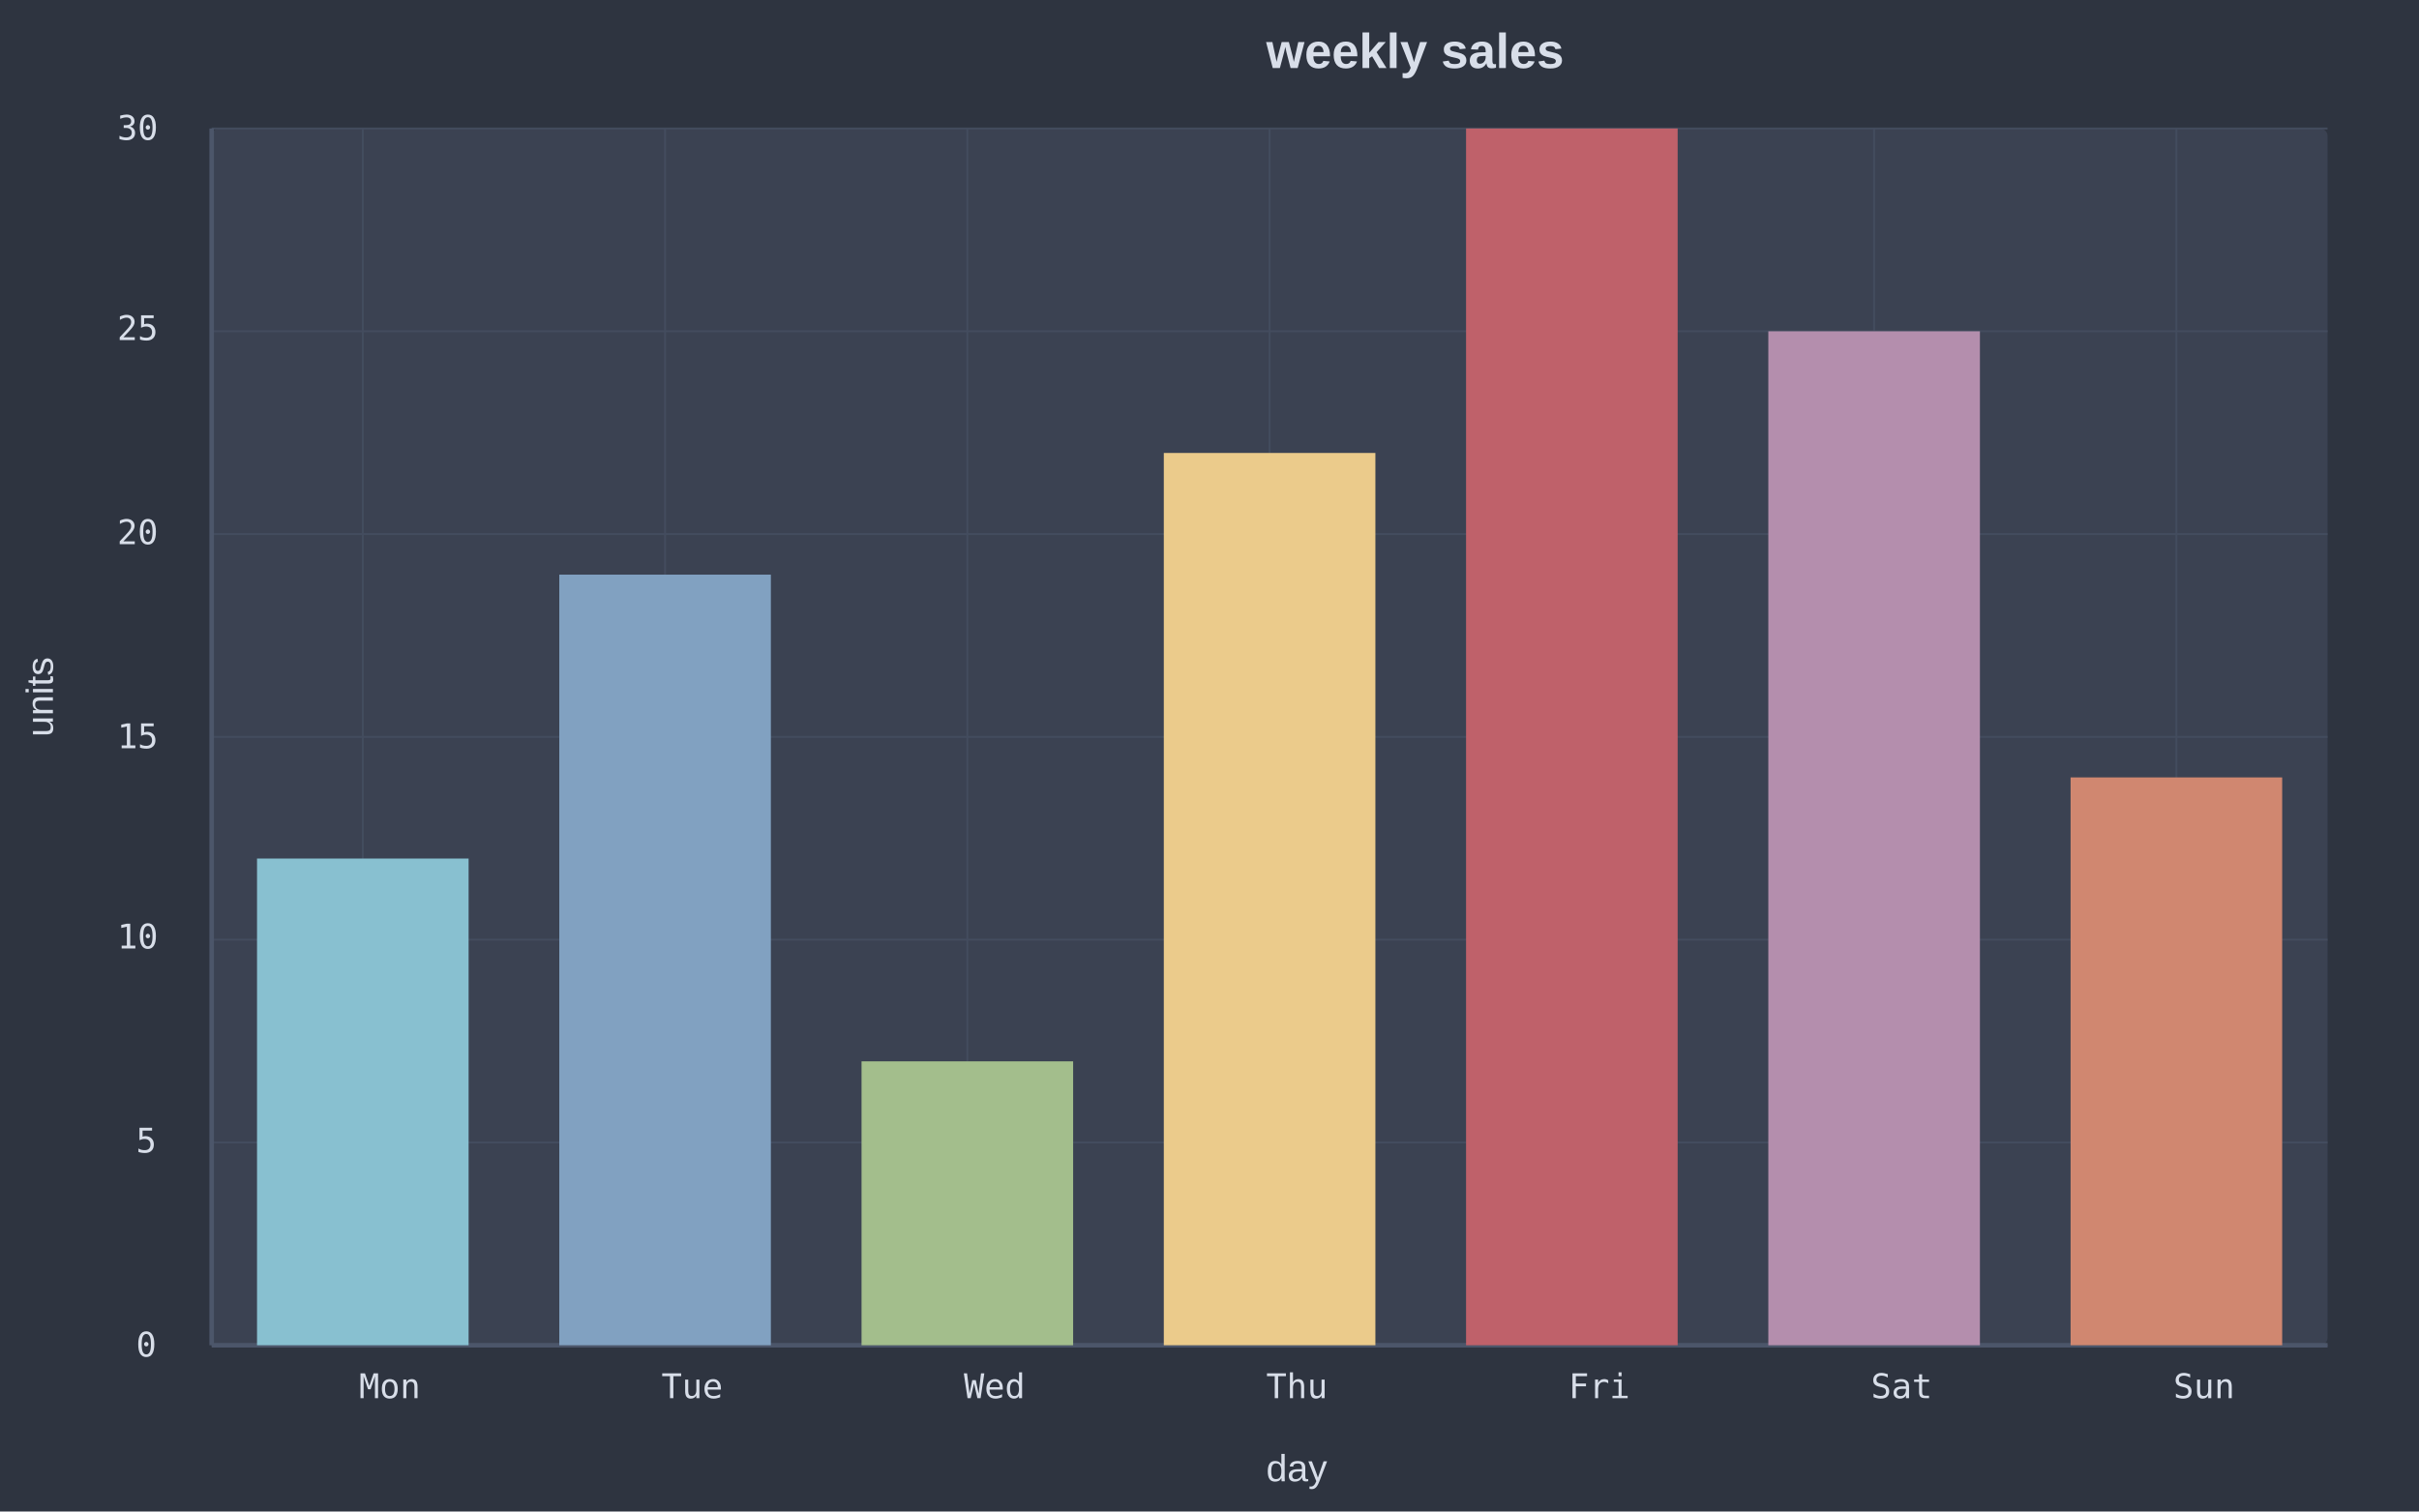
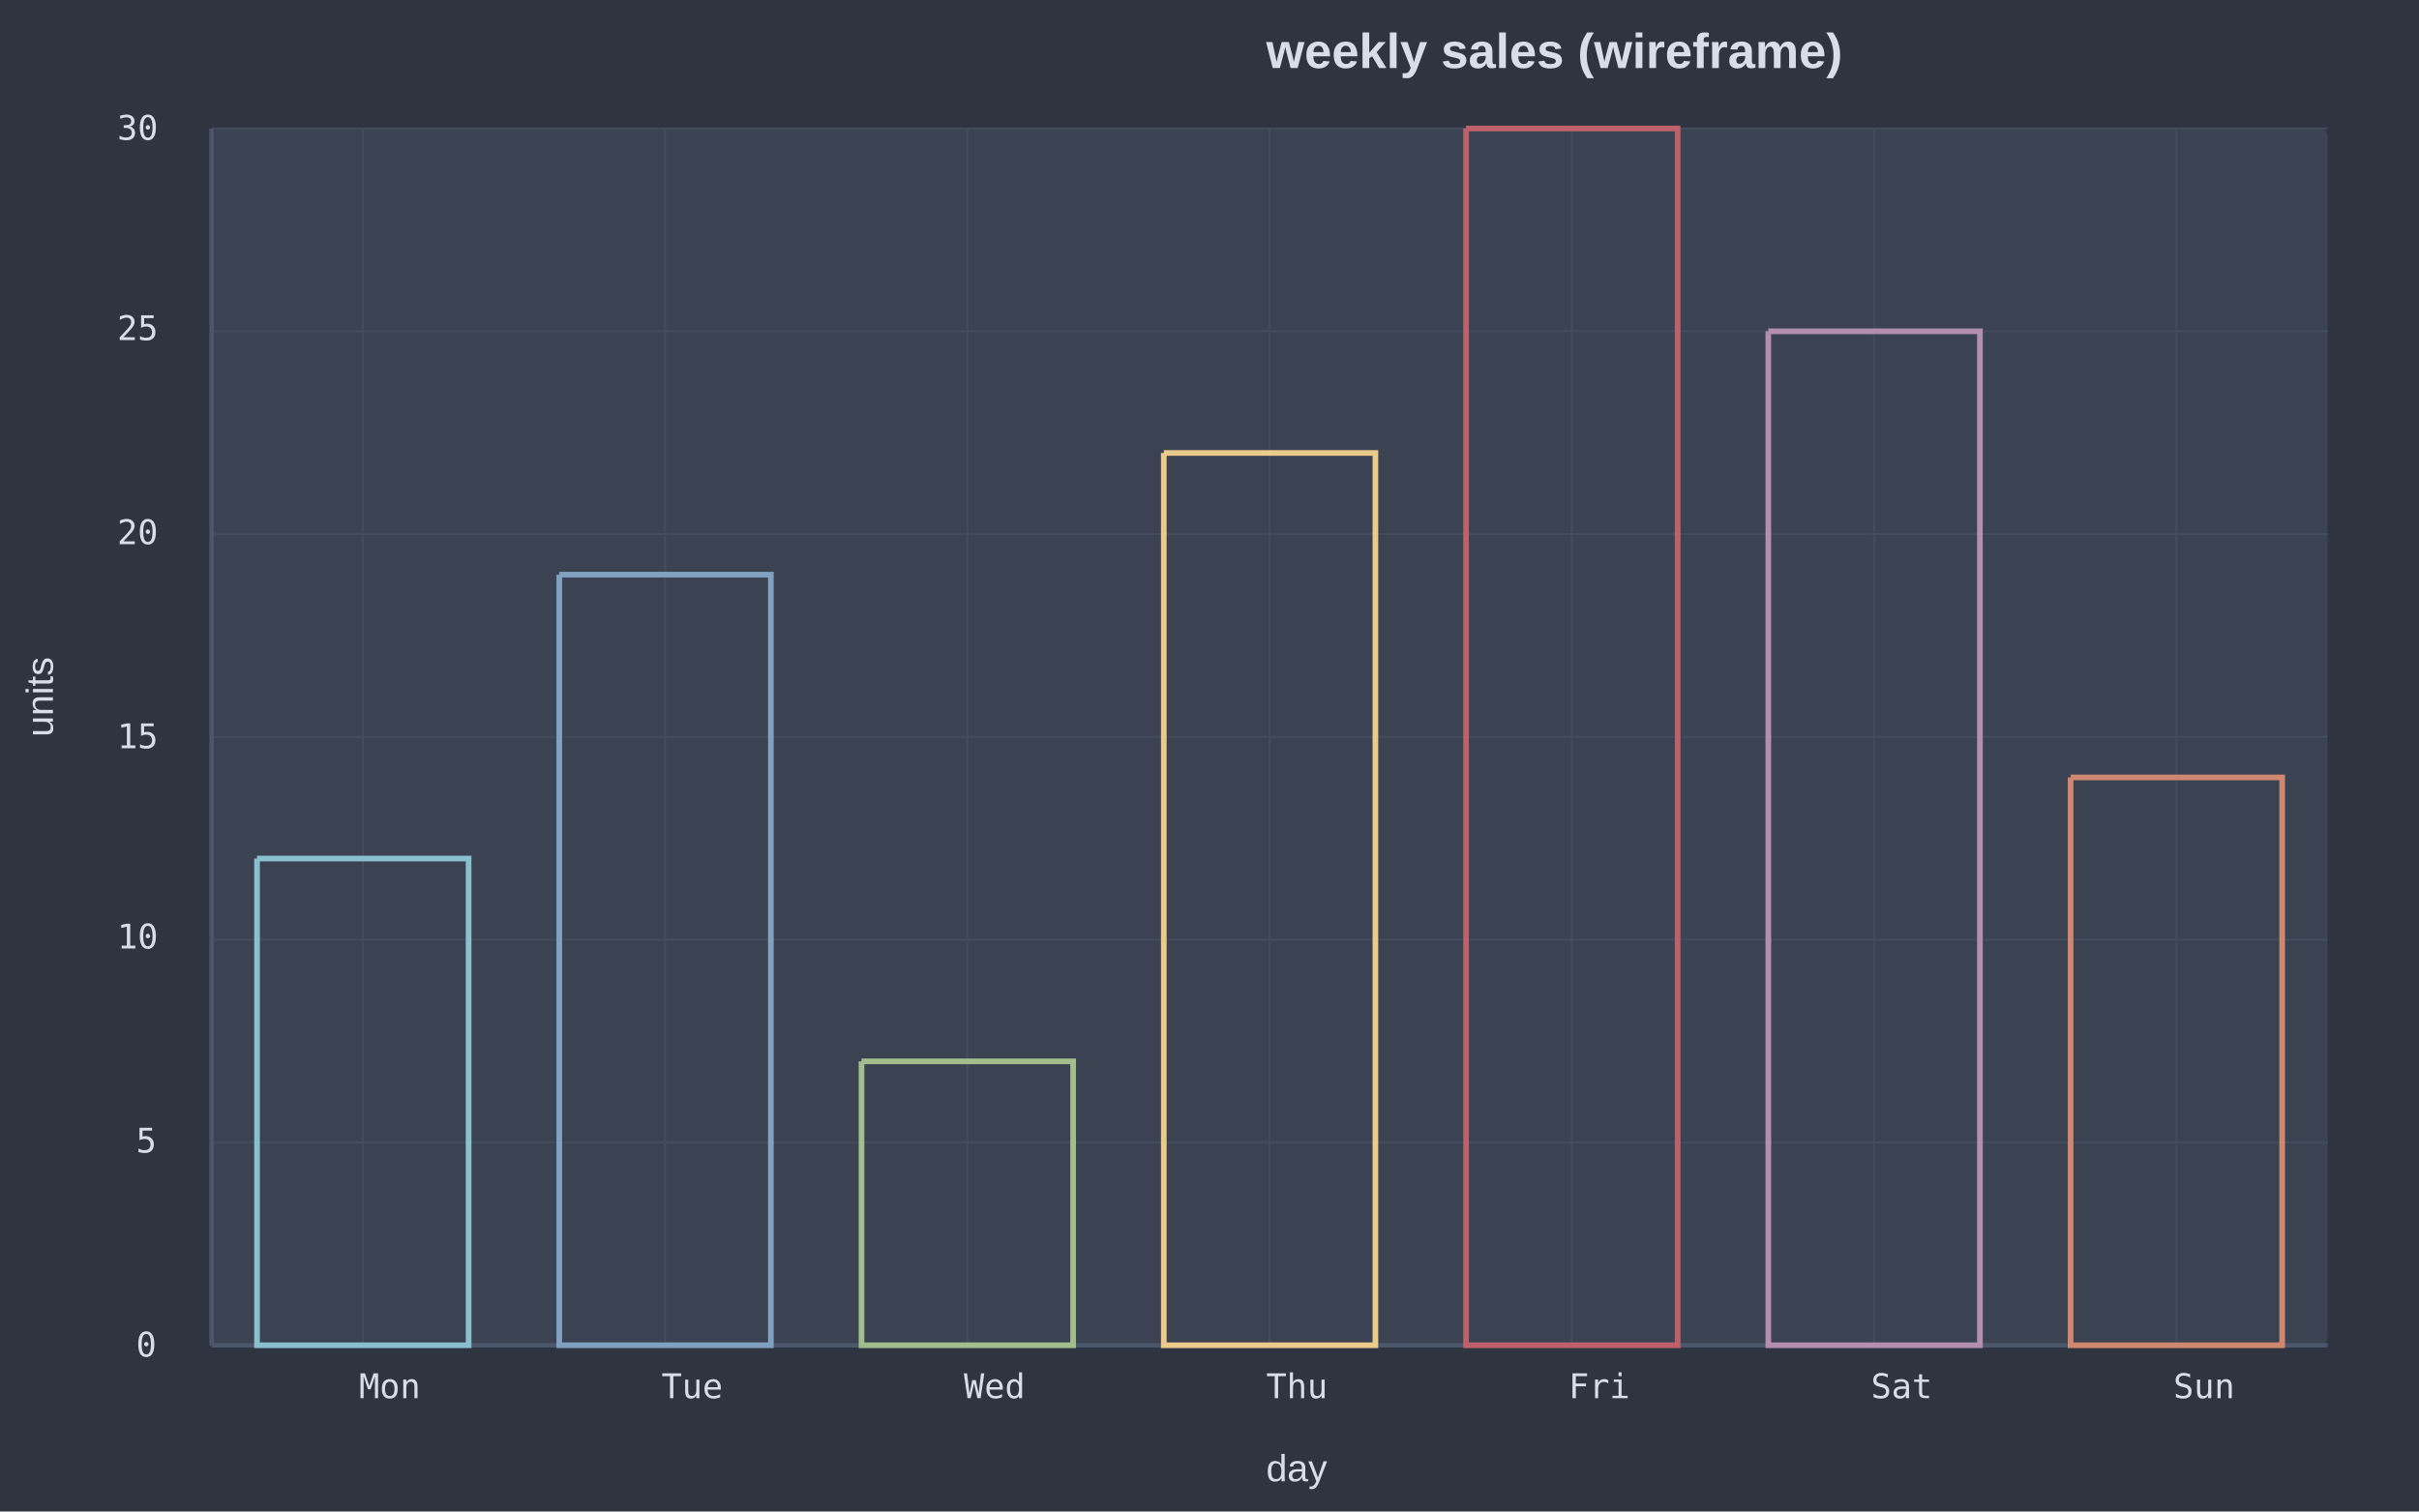
<svg xmlns="http://www.w3.org/2000/svg" viewBox="0 0 640 400">
  <g transform="translate(0 0)">
    <rect x="0.00" y="0.00" width="640.00" height="400.00" rx="0.00" ry="0.00" fill="#2E3440" />
    <rect x="56.00" y="34.00" width="559.80" height="322.00" rx="2.00" ry="2.00" fill="#3B4252" />
    <line x1="95.99" y1="34.00" x2="95.99" y2="356.00" stroke="#434C5E" stroke-width="0.50" />
    <text x="95.00" y="370.00" font-size="9" font-family="Ubuntu Mono, monospace" font-weight="normal" fill="#D8DEE9" text-anchor="start">Mon</text>
    <line x1="175.96" y1="34.00" x2="175.96" y2="356.00" stroke="#434C5E" stroke-width="0.50" />
    <text x="175.00" y="370.00" font-size="9" font-family="Ubuntu Mono, monospace" font-weight="normal" fill="#D8DEE9" text-anchor="start">Tue</text>
    <line x1="255.93" y1="34.00" x2="255.93" y2="356.00" stroke="#434C5E" stroke-width="0.50" />
    <text x="255.00" y="370.00" font-size="9" font-family="Ubuntu Mono, monospace" font-weight="normal" fill="#D8DEE9" text-anchor="start">Wed</text>
    <line x1="335.90" y1="34.00" x2="335.90" y2="356.00" stroke="#434C5E" stroke-width="0.50" />
    <text x="335.00" y="370.00" font-size="9" font-family="Ubuntu Mono, monospace" font-weight="normal" fill="#D8DEE9" text-anchor="start">Thu</text>
    <line x1="415.87" y1="34.00" x2="415.87" y2="356.00" stroke="#434C5E" stroke-width="0.50" />
    <text x="415.00" y="370.00" font-size="9" font-family="Ubuntu Mono, monospace" font-weight="normal" fill="#D8DEE9" text-anchor="start">Fri</text>
    <line x1="495.84" y1="34.00" x2="495.84" y2="356.00" stroke="#434C5E" stroke-width="0.50" />
    <text x="495.00" y="370.00" font-size="9" font-family="Ubuntu Mono, monospace" font-weight="normal" fill="#D8DEE9" text-anchor="start">Sat</text>
    <line x1="575.81" y1="34.00" x2="575.81" y2="356.00" stroke="#434C5E" stroke-width="0.50" />
    <text x="575.00" y="370.00" font-size="9" font-family="Ubuntu Mono, monospace" font-weight="normal" fill="#D8DEE9" text-anchor="start">Sun</text>
    <line x1="56.00" y1="356.00" x2="615.80" y2="356.00" stroke="#434C5E" stroke-width="0.50" />
    <text x="36.00" y="359.00" font-size="9" font-family="Ubuntu Mono, monospace" font-weight="normal" fill="#D8DEE9" text-anchor="start">0</text>
    <line x1="56.00" y1="302.33" x2="615.80" y2="302.33" stroke="#434C5E" stroke-width="0.50" />
    <text x="36.00" y="305.00" font-size="9" font-family="Ubuntu Mono, monospace" font-weight="normal" fill="#D8DEE9" text-anchor="start">5</text>
    <line x1="56.00" y1="248.67" x2="615.80" y2="248.67" stroke="#434C5E" stroke-width="0.50" />
    <text x="31.00" y="251.00" font-size="9" font-family="Ubuntu Mono, monospace" font-weight="normal" fill="#D8DEE9" text-anchor="start">10</text>
    <line x1="56.00" y1="195.00" x2="615.80" y2="195.00" stroke="#434C5E" stroke-width="0.50" />
    <text x="31.00" y="198.00" font-size="9" font-family="Ubuntu Mono, monospace" font-weight="normal" fill="#D8DEE9" text-anchor="start">15</text>
    <line x1="56.00" y1="141.33" x2="615.80" y2="141.33" stroke="#434C5E" stroke-width="0.50" />
    <text x="31.00" y="144.00" font-size="9" font-family="Ubuntu Mono, monospace" font-weight="normal" fill="#D8DEE9" text-anchor="start">20</text>
    <line x1="56.00" y1="87.67" x2="615.80" y2="87.67" stroke="#434C5E" stroke-width="0.50" />
    <text x="31.00" y="90.00" font-size="9" font-family="Ubuntu Mono, monospace" font-weight="normal" fill="#D8DEE9" text-anchor="start">25</text>
    <line x1="56.00" y1="34.00" x2="615.80" y2="34.00" stroke="#434C5E" stroke-width="0.50" />
    <text x="31.00" y="37.00" font-size="9" font-family="Ubuntu Mono, monospace" font-weight="normal" fill="#D8DEE9" text-anchor="start">30</text>
    <line x1="56.00" y1="34.00" x2="56.00" y2="356.00" stroke="#4C566A" stroke-width="1.20" />
    <line x1="56.00" y1="356.00" x2="615.80" y2="356.00" stroke="#4C566A" stroke-width="1.20" />
-     <text x="335.00" y="18.00" font-size="13" font-family="Arial, sans-serif" font-weight="bold" fill="#D8DEE9" text-anchor="start">weekly sales</text>
+     <text x="335.00" y="18.00" font-size="13" font-family="Arial, sans-serif" font-weight="bold" fill="#D8DEE9" text-anchor="start">weekly sales (wireframe)</text>
    <text x="335.00" y="392.00" font-size="10" font-family="Arial, sans-serif" font-weight="normal" fill="#D8DEE9" text-anchor="start">day</text>
    <text x="14.00" y="195.00" font-size="10" font-family="Arial, sans-serif" font-weight="normal" fill="#D8DEE9" transform=" rotate(270 14 195)" text-anchor="start">units</text>
-     <rect x="68.00" y="227.20" width="55.98" height="128.80" rx="0.00" ry="0.00" fill="#88C0D0" />
-     <rect x="147.97" y="152.07" width="55.98" height="203.93" rx="0.00" ry="0.00" fill="#81A1C1" />
-     <rect x="227.94" y="280.87" width="55.98" height="75.13" rx="0.00" ry="0.00" fill="#A3BE8C" />
-     <rect x="307.91" y="119.87" width="55.98" height="236.13" rx="0.00" ry="0.00" fill="#EBCB8B" />
-     <rect x="387.88" y="34.00" width="55.98" height="322.00" rx="0.00" ry="0.00" fill="#BF616A" />
-     <rect x="467.85" y="87.67" width="55.98" height="268.33" rx="0.00" ry="0.00" fill="#B48EAD" />
-     <rect x="547.82" y="205.73" width="55.98" height="150.27" rx="0.00" ry="0.00" fill="#D08770" />
+     <polyline points="68.00,227.20 123.98,227.20 123.98,356.00 68.00,356.00 68.00,227.20" fill="none" stroke="#88C0D0" stroke-width="1.50" />
+     <polyline points="147.97,152.07 203.95,152.07 203.95,356.00 147.97,356.00 147.97,152.07" fill="none" stroke="#81A1C1" stroke-width="1.50" />
+     <polyline points="227.94,280.87 283.92,280.87 283.92,356.00 227.94,356.00 227.94,280.87" fill="none" stroke="#A3BE8C" stroke-width="1.50" />
+     <polyline points="307.91,119.87 363.89,119.87 363.89,356.00 307.91,356.00 307.91,119.87" fill="none" stroke="#EBCB8B" stroke-width="1.50" />
+     <polyline points="387.88,34.00 443.86,34.00 443.86,356.00 387.88,356.00 387.88,34.00" fill="none" stroke="#BF616A" stroke-width="1.50" />
+     <polyline points="467.85,87.67 523.83,87.67 523.83,356.00 467.85,356.00 467.85,87.67" fill="none" stroke="#B48EAD" stroke-width="1.50" />
+     <polyline points="547.82,205.73 603.80,205.73 603.80,356.00 547.82,356.00 547.82,205.73" fill="none" stroke="#D08770" stroke-width="1.50" />
  </g>
</svg>
